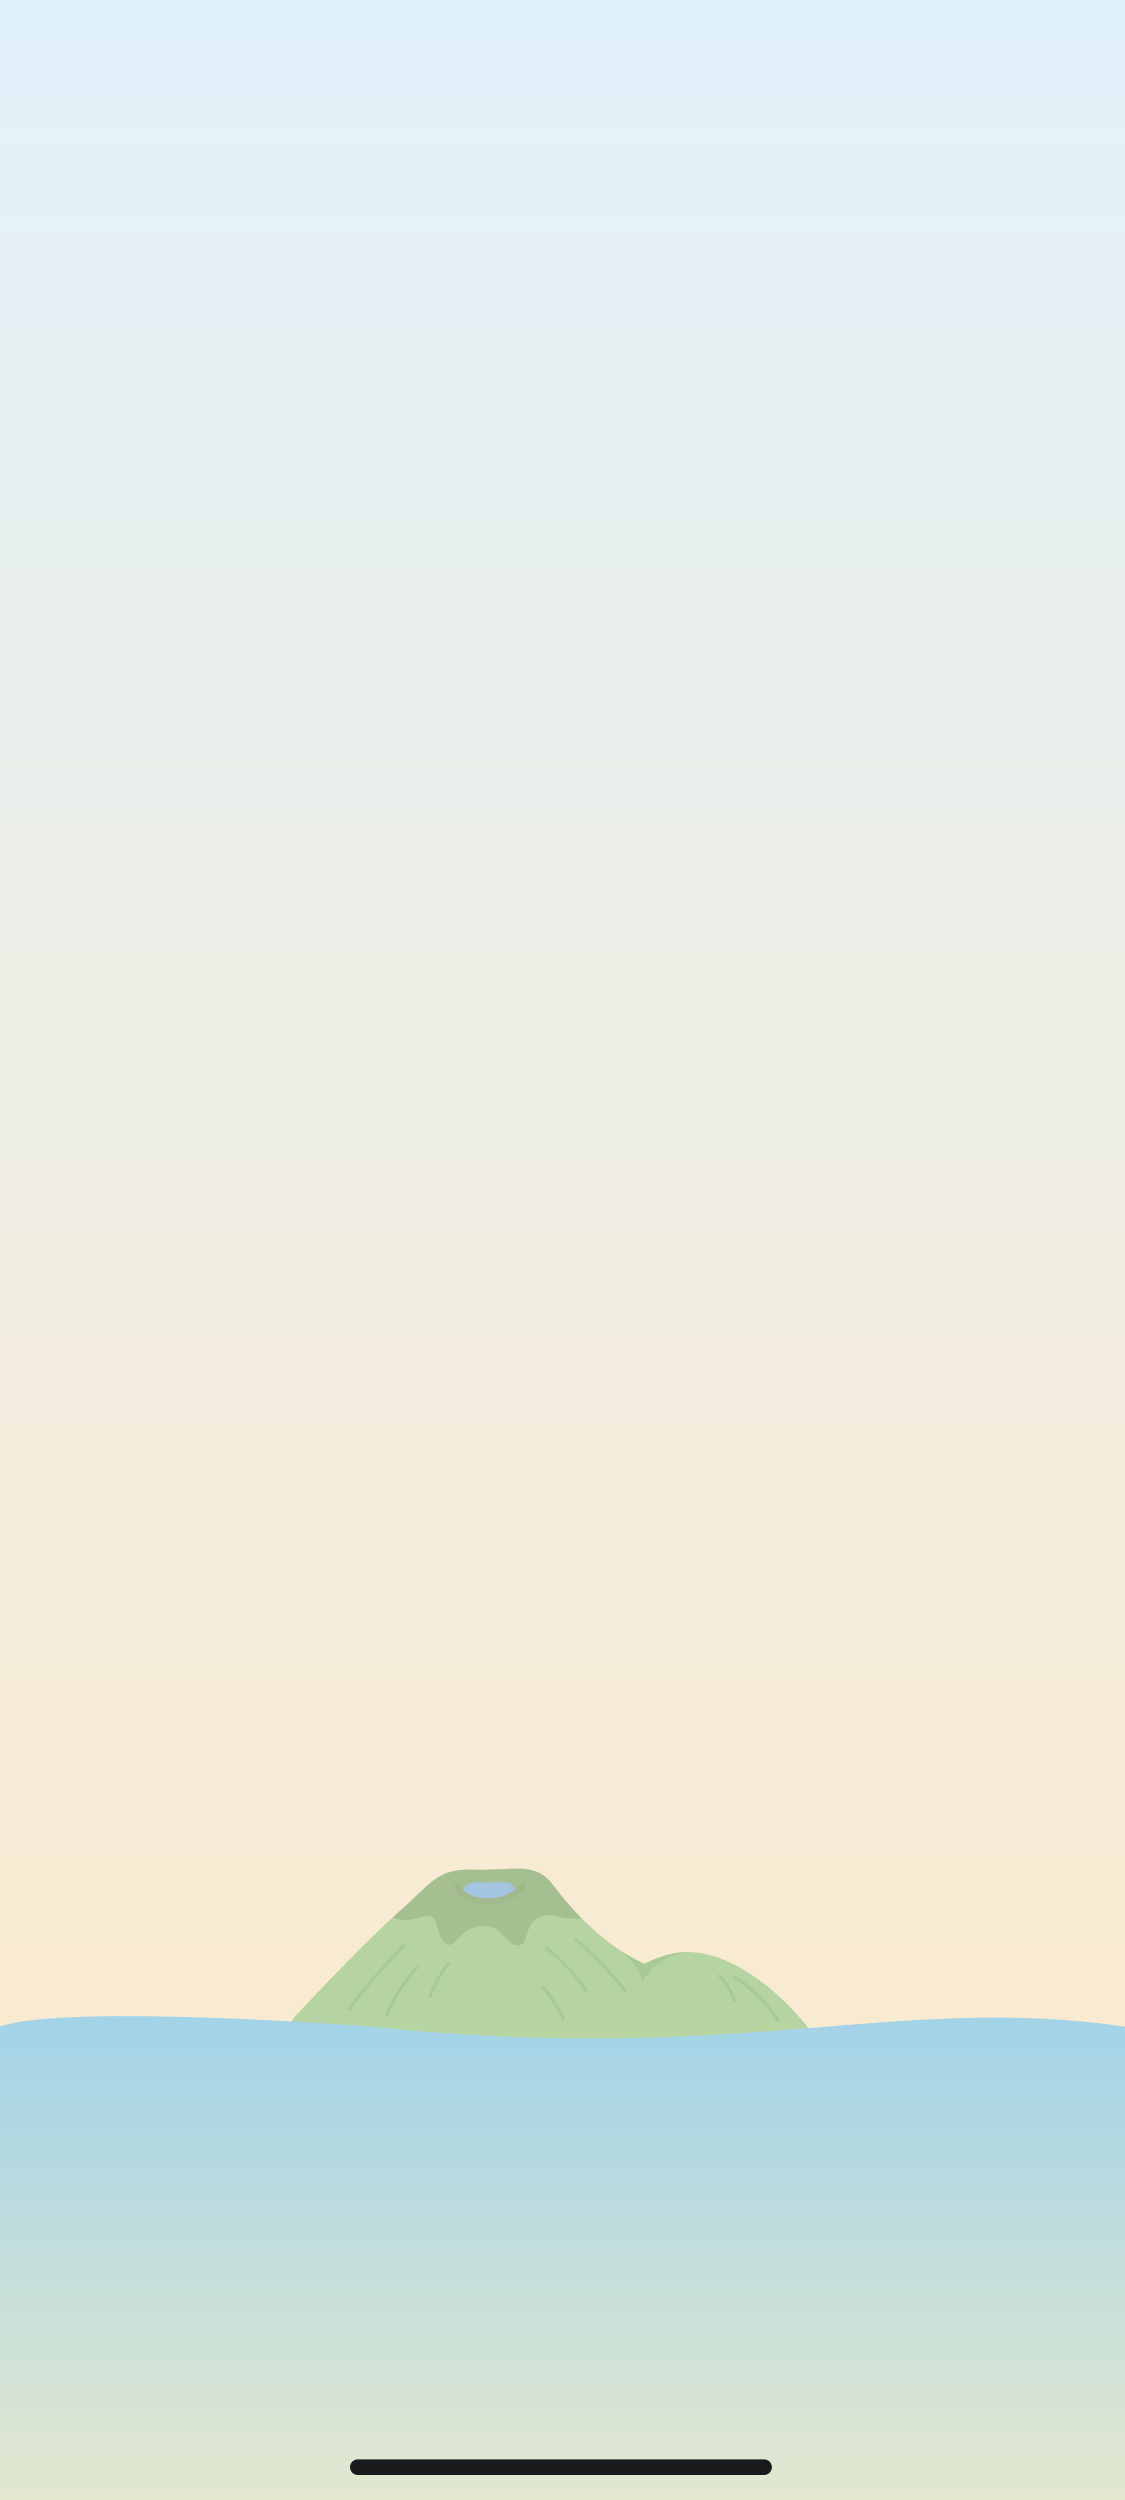
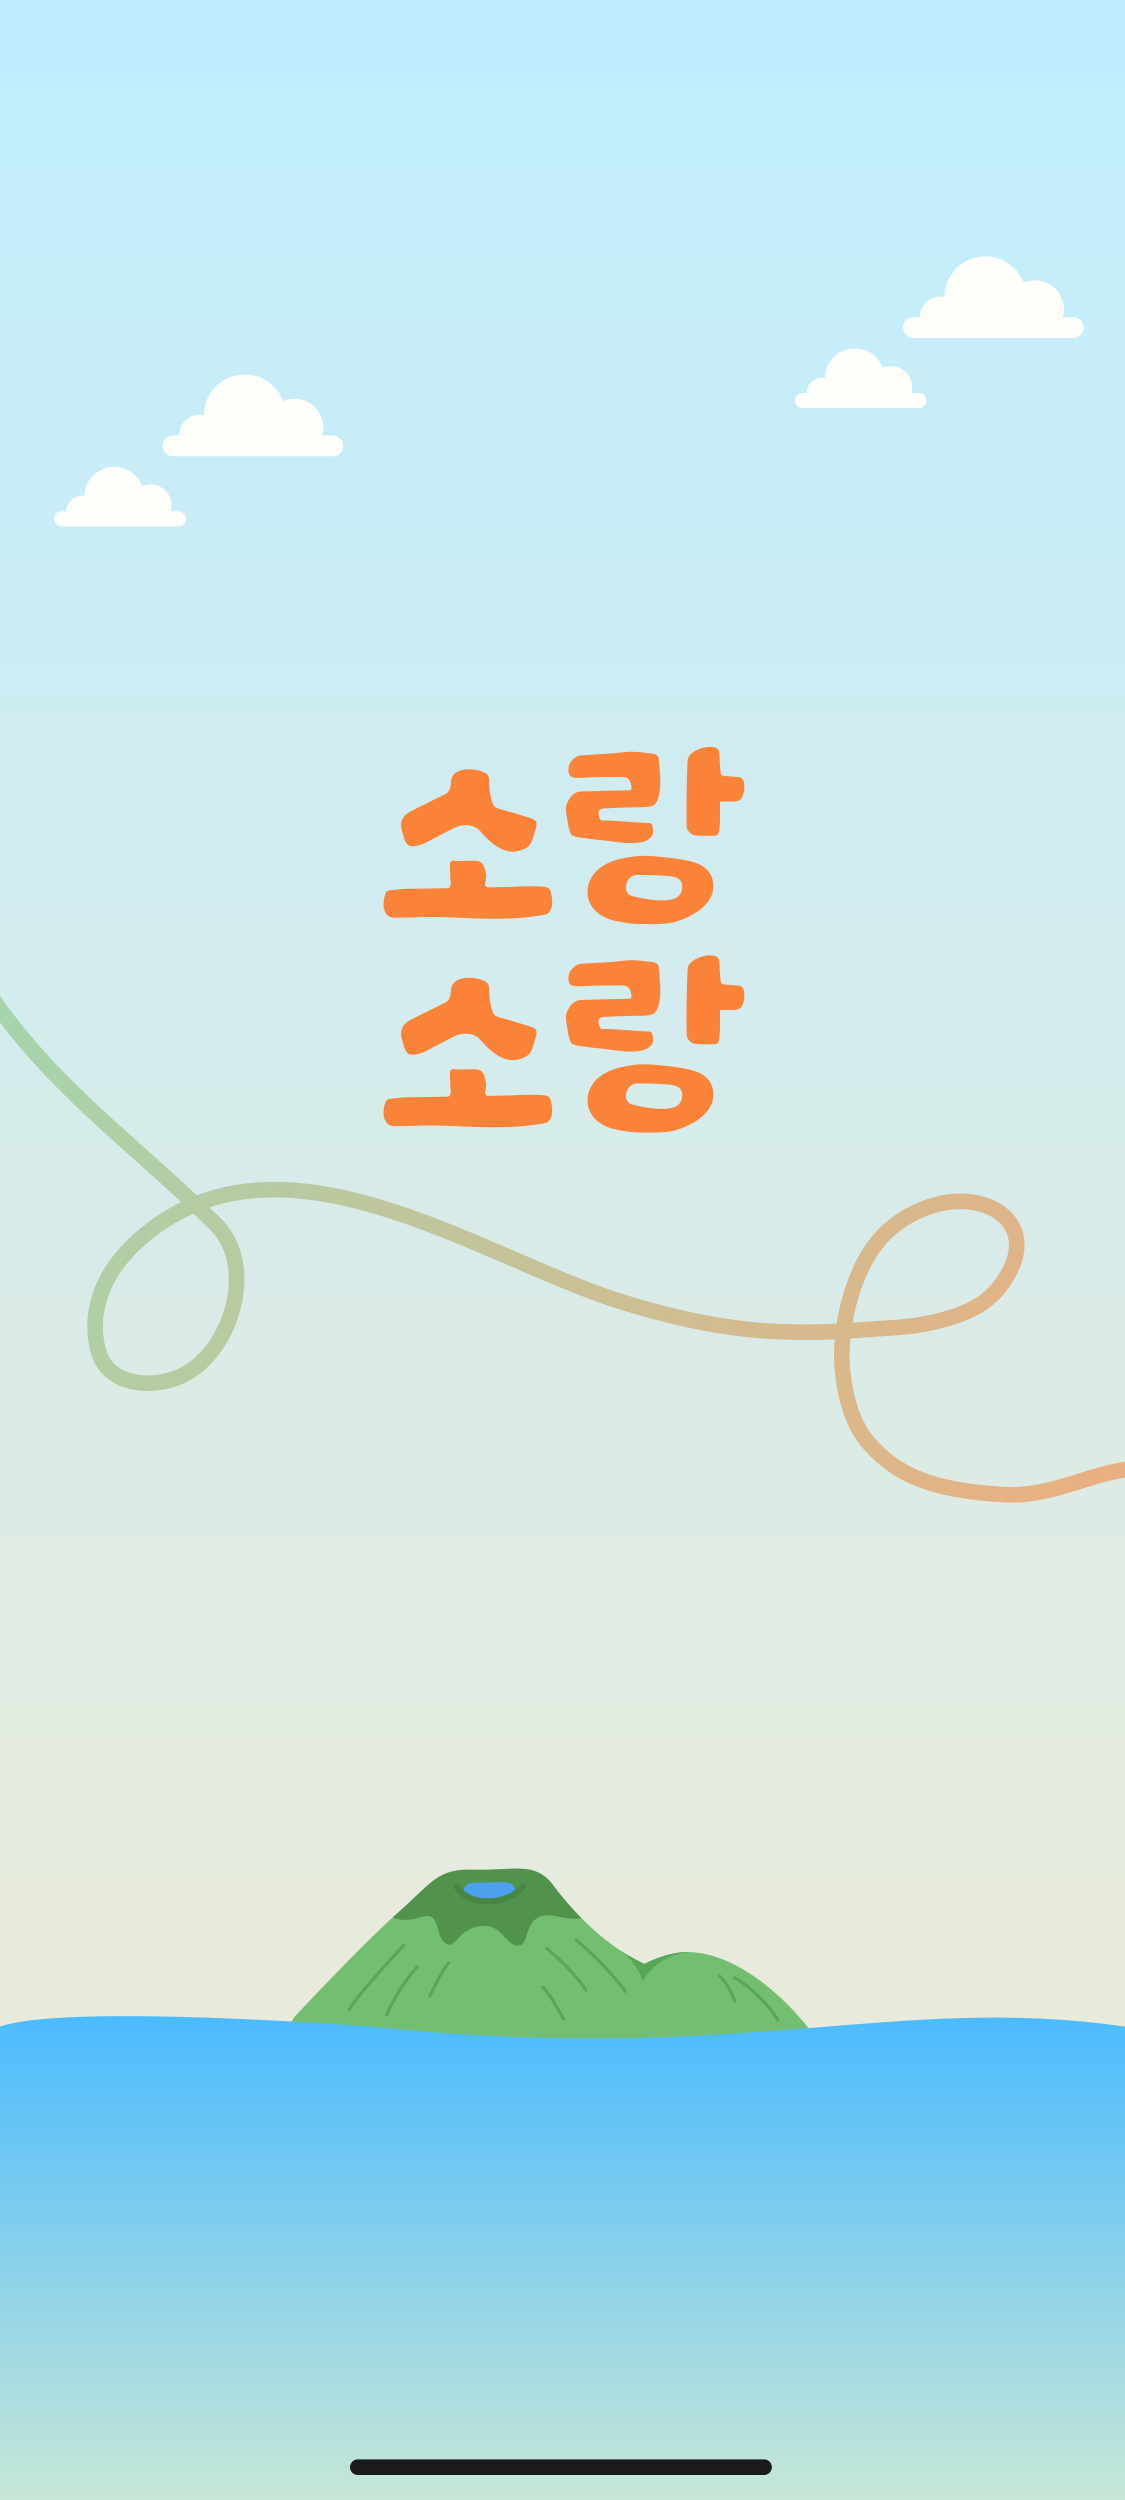
<svg xmlns="http://www.w3.org/2000/svg" width="360" height="800" viewBox="0 0 360 800" fill="none">
-   <g clip-path="url(#clip0_72_3348)">
-     <rect width="360" height="800" fill="url(#paint0_linear_72_3348)" />
-     <g opacity="0.5">
-       <path fill-rule="evenodd" clip-rule="evenodd" d="M95.487 644.07C102.563 636.491 118.853 619.471 127.4 612.02C129.544 610.151 131.324 608.48 132.897 607.004C139.162 601.124 142.146 598.324 151.78 598.324C154.235 598.324 156.52 598.233 158.645 598.148C166.955 597.818 172.837 597.584 176.981 603.255C180.776 608.448 191.78 621.889 206.193 628.445C210.809 626.159 215.517 624.658 219.966 624.658C240.109 624.658 261.676 649.359 266.565 661.71H223.466V661.71H125.222C110.918 659.811 84.945 653.625 95.487 644.07Z" fill="#74BE71" />
-       <mask id="mask0_72_3348" style="mask-type:alpha" maskUnits="userSpaceOnUse" x="93" y="598" width="174" height="64">
-         <path fill-rule="evenodd" clip-rule="evenodd" d="M95.487 644.07C102.563 636.491 118.853 619.471 127.4 612.02C129.544 610.151 131.324 608.48 132.897 607.004C139.162 601.124 142.146 598.324 151.78 598.324C154.235 598.324 156.52 598.233 158.645 598.148C166.955 597.818 172.837 597.584 176.981 603.255C180.776 608.448 191.78 621.889 206.193 628.445C210.809 626.159 215.517 624.658 219.966 624.658C240.109 624.658 261.676 649.359 266.565 661.71H223.466V661.71H125.222C110.918 659.811 84.945 653.625 95.487 644.07Z" fill="#74BE71" />
-       </mask>
-       <g mask="url(#mask0_72_3348)">
-         <path d="M198.347 624.102C197.964 623.735 198.125 623.754 198.613 624.107L222.131 624.635C212.59 624.635 206.812 631.19 205.739 634.223C204.146 628.925 200.02 625.127 198.613 624.107L198.347 624.102Z" fill="#56A75A" />
-       </g>
-       <path d="M118.421 648.5C118.421 648.5 21.569 640.992 0 648.5V823H360V648.5C286.065 637.911 237.604 660.924 118.421 648.5Z" fill="url(#paint1_linear_72_3348)" />
-       <mask id="mask1_72_3348" style="mask-type:alpha" maskUnits="userSpaceOnUse" x="93" y="597" width="131" height="65">
-         <path d="M127.4 612.02C118.853 619.471 102.563 636.491 95.487 644.07C84.945 653.625 110.918 659.811 125.222 661.71H223.466V632.126C200.947 633.009 182.584 610.839 176.981 603.255C170.996 595.154 163.808 598.909 151.78 598.324C139.741 597.738 138.083 602.707 127.4 612.02Z" fill="#74BE71" />
-       </mask>
-       <g mask="url(#mask1_72_3348)">
-         <path d="M134.845 613.466C126.885 616.035 123.085 612.53 123.417 610.506L140.341 594.18L173.91 598.619L193.103 610.506C192.539 612.597 187.449 615.366 178.261 613.25C167.865 610.856 169.409 621.089 166.891 622.253C162.553 624.258 161.165 616.28 155.242 616.28C147.079 616.28 146.014 623.246 143.315 622.239C138.61 620.483 141.673 611.262 134.845 613.466Z" fill="#51934C" />
-         <path d="M156.533 608.306C153.155 608.343 150.853 607.561 149.329 606.511C147.123 604.99 148.968 602.464 151.647 602.434L161.391 602.326C164.542 602.29 166.251 605.322 163.448 606.76C161.735 607.639 159.467 608.273 156.533 608.306Z" fill="#4DA0EE" />
-         <path d="M146.213 603.688C146.865 605.277 149.745 608.454 156.05 608.454C162.355 608.454 166.172 605.277 167.292 603.688" stroke="#488643" stroke-width="2" stroke-linecap="round" />
-         <path d="M129.187 622.537C124.761 627.174 115.086 637.744 111.798 642.93" stroke="#56A75A" stroke-linecap="round" />
-         <path d="M133.53 629.371C130.111 632.868 125.221 640.832 123.726 644.851" stroke="#56A75A" stroke-linecap="round" />
-         <path d="M174.908 623.473C178.852 626.55 185.385 633.126 187.465 636.876" stroke="#56A75A" stroke-linecap="round" />
-         <path d="M173.668 635.85C176.081 638.256 178.131 642.192 180.368 646.067" stroke="#56A75A" stroke-linecap="round" />
-         <path d="M143.604 628.144C141.344 630.695 139.542 634.751 137.55 638.758" stroke="#56A75A" stroke-linecap="round" />
-         <path d="M184.315 620.749C188.832 624.437 197.841 633.539 200.009 637.239" stroke="#56A75A" stroke-linecap="round" />
-       </g>
-       <path d="M235.075 632.951C239.757 635.044 246.876 642.692 248.955 646.442" stroke="#56A75A" stroke-linecap="round" />
-       <path d="M230.189 632.298C232.129 633.832 234.548 638.252 235.075 640.252" stroke="#56A75A" stroke-linecap="round" />
+   <g clip-path="url(#clip0_115_4364)">
+     <rect width="360" height="800" fill="url(#paint0_linear_115_4364)" />
+     <path fill-rule="evenodd" clip-rule="evenodd" d="M95.487 644.07C102.563 636.491 118.853 619.471 127.399 612.02C129.543 610.151 131.323 608.48 132.897 607.004C139.162 601.124 142.145 598.324 151.779 598.324C154.234 598.324 156.519 598.233 158.645 598.148C166.955 597.818 172.836 597.584 176.981 603.255C180.776 608.448 191.78 621.889 206.192 628.445C210.809 626.159 215.517 624.658 219.966 624.658C240.109 624.658 261.676 649.359 266.565 661.71H223.466V661.71H125.222C110.918 659.811 84.945 653.625 95.487 644.07Z" fill="#74BE71" />
+     <path d="M118.421 648.5C118.421 648.5 21.569 640.992 0 648.5V823H360V648.5C286.065 637.911 237.604 660.924 118.421 648.5Z" fill="url(#paint1_linear_115_4364)" />
+     <mask id="mask0_115_4364" style="mask-type:alpha" maskUnits="userSpaceOnUse" x="93" y="598" width="174" height="64">
+       <path fill-rule="evenodd" clip-rule="evenodd" d="M95.487 644.07C102.563 636.491 118.853 619.471 127.399 612.02C129.543 610.151 131.323 608.48 132.897 607.004C139.162 601.124 142.145 598.324 151.779 598.324C154.234 598.324 156.519 598.233 158.645 598.148C166.955 597.818 172.836 597.584 176.981 603.255C180.776 608.448 191.78 621.889 206.192 628.445C210.809 626.159 215.517 624.658 219.966 624.658C240.109 624.658 261.676 649.359 266.565 661.71H223.466V661.71H125.222C110.918 659.811 84.945 653.625 95.487 644.07Z" fill="#74BE71" />
+     </mask>
+     <g mask="url(#mask0_115_4364)">
+       <path d="M198.347 624.102C197.964 623.735 198.125 623.755 198.612 624.108L222.131 624.635C212.589 624.635 206.811 631.19 205.739 634.223C204.145 628.925 200.019 625.127 198.612 624.108L198.347 624.102Z" fill="#56A75A" />
    </g>
+     <mask id="mask1_115_4364" style="mask-type:alpha" maskUnits="userSpaceOnUse" x="93" y="597" width="131" height="65">
+       <path d="M127.399 612.02C118.853 619.471 102.563 636.491 95.487 644.07C84.945 653.625 110.918 659.811 125.222 661.71H223.466V632.126C200.947 633.009 182.584 610.839 176.981 603.255C170.995 595.154 163.808 598.909 151.779 598.324C139.74 597.738 138.083 602.707 127.399 612.02Z" fill="#74BE71" />
+     </mask>
+     <g mask="url(#mask1_115_4364)">
+       <path d="M134.844 613.466C126.885 616.035 123.085 612.53 123.416 610.506L140.34 594.179L173.909 598.619L193.102 610.506C192.538 612.596 187.448 615.366 178.26 613.25C167.865 610.856 169.408 621.089 166.89 622.253C162.553 624.257 161.165 616.28 155.242 616.28C147.079 616.28 146.013 623.246 143.314 622.239C138.61 620.483 141.672 611.262 134.844 613.466Z" fill="#51934C" />
+       <path d="M156.533 608.306C153.155 608.343 150.853 607.561 149.329 606.51C147.123 604.99 148.968 602.464 151.647 602.434L161.391 602.325C164.542 602.29 166.251 605.321 163.447 606.76C161.735 607.638 159.466 608.273 156.533 608.306Z" fill="#4DA0EE" />
+       <path d="M146.213 603.688C146.865 605.276 149.744 608.453 156.05 608.453C162.355 608.453 166.171 605.276 167.292 603.688" stroke="#488643" stroke-width="2" stroke-linecap="round" />
+       <path d="M129.186 622.537C124.76 627.174 115.085 637.744 111.797 642.93" stroke="#56A75A" stroke-linecap="round" />
+       <path d="M133.529 629.371C130.11 632.868 125.22 640.832 123.726 644.851" stroke="#56A75A" stroke-linecap="round" />
+       <path d="M174.908 623.473C178.852 626.55 185.384 633.126 187.464 636.876" stroke="#56A75A" stroke-linecap="round" />
+       <path d="M173.667 635.85C176.08 638.256 178.131 642.192 180.367 646.067" stroke="#56A75A" stroke-linecap="round" />
+       <path d="M143.603 628.144C141.344 630.695 139.542 634.751 137.55 638.758" stroke="#56A75A" stroke-linecap="round" />
+       <path d="M184.314 620.749C188.832 624.437 197.841 633.539 200.009 637.239" stroke="#56A75A" stroke-linecap="round" />
+     </g>
+     <path d="M235.074 632.951C239.756 635.044 246.875 642.692 248.955 646.442" stroke="#56A75A" stroke-linecap="round" />
+     <path d="M230.188 632.298C232.128 633.832 234.547 638.252 235.074 640.252" stroke="#56A75A" stroke-linecap="round" />
    <rect x="112" y="787" width="135" height="5" rx="2.5" fill="#1A1A1C" />
+     <path fill-rule="evenodd" clip-rule="evenodd" d="M300.924 108.155H315.316H331.235H343.449C345.282 108.155 346.768 106.669 346.768 104.836C346.768 103.003 345.282 101.517 343.449 101.517H340.084C340.322 100.7 340.449 99.835 340.449 98.941C340.449 93.853 336.324 89.728 331.235 89.728C329.931 89.728 328.69 89.999 327.565 90.488C325.706 85.529 320.923 82 315.316 82C308.116 82 302.275 87.818 302.238 95.01C301.814 94.924 301.374 94.879 300.924 94.879C297.258 94.879 294.286 97.851 294.286 101.517H292.311C290.478 101.517 288.992 103.003 288.992 104.836C288.992 106.669 290.478 108.155 292.311 108.155H300.924Z" fill="#FEFFFB" />
+     <path fill-rule="evenodd" clip-rule="evenodd" d="M63.927 146.013H78.319H94.238H106.452C108.285 146.013 109.771 144.527 109.771 142.694C109.771 140.861 108.285 139.375 106.452 139.375H103.087C103.324 138.558 103.452 137.694 103.452 136.799C103.452 131.711 99.327 127.586 94.238 127.586C92.934 127.586 91.693 127.857 90.568 128.346C88.709 123.387 83.926 119.858 78.319 119.858C71.119 119.858 65.278 125.676 65.241 132.868C64.817 132.782 64.377 132.738 63.927 132.738C60.261 132.738 57.289 135.709 57.289 139.375H55.314C53.481 139.375 51.995 140.861 51.995 142.694C51.995 144.527 53.481 146.013 55.314 146.013H63.927Z" fill="#FEFFFB" />
+     <path fill-rule="evenodd" clip-rule="evenodd" d="M273.588 130.611C273.576 130.612 273.564 130.612 273.552 130.612C273.54 130.612 273.528 130.612 273.516 130.611H263.082C263.072 130.612 263.062 130.612 263.052 130.612C263.042 130.612 263.033 130.612 263.023 130.611H256.769C255.432 130.611 254.348 129.527 254.348 128.19C254.348 126.853 255.432 125.769 256.769 125.769H258.21C258.21 123.094 260.378 120.926 263.052 120.926C263.381 120.926 263.701 120.959 264.011 121.021C264.038 115.775 268.299 111.53 273.552 111.53C277.643 111.53 281.132 114.105 282.488 117.722C283.309 117.366 284.214 117.168 285.166 117.168C288.878 117.168 291.888 120.177 291.888 123.89C291.888 124.542 291.795 125.173 291.621 125.769H294.076C295.413 125.769 296.497 126.853 296.497 128.19C296.497 129.527 295.413 130.611 294.076 130.611H285.178C285.174 130.611 285.17 130.611 285.166 130.611C285.162 130.611 285.157 130.611 285.153 130.611H273.588Z" fill="#FEFFFB" />
+     <path fill-rule="evenodd" clip-rule="evenodd" d="M36.592 168.47C36.58 168.47 36.568 168.47 36.556 168.47C36.544 168.47 36.532 168.47 36.52 168.47H26.086C26.076 168.47 26.066 168.47 26.056 168.47C26.046 168.47 26.037 168.47 26.026 168.47H19.773C18.436 168.47 17.352 167.386 17.352 166.048C17.352 164.711 18.436 163.627 19.773 163.627H21.214C21.214 160.953 23.382 158.785 26.056 158.785C26.385 158.785 26.705 158.817 27.015 158.879C27.042 153.633 31.303 149.388 36.556 149.388C40.647 149.388 44.136 151.963 45.492 155.58C46.313 155.224 47.218 155.026 48.17 155.026C51.882 155.026 54.892 158.035 54.892 161.748C54.892 162.4 54.799 163.031 54.625 163.627H57.08C58.417 163.627 59.501 164.711 59.501 166.048C59.501 167.386 58.417 168.47 57.08 168.47H48.182C48.178 168.47 48.174 168.47 48.17 168.47C48.166 168.47 48.161 168.47 48.157 168.47H36.592Z" fill="#FEFFFB" />
+     <path d="M-9.65 308.372C12.047 345.022 39.925 363.027 68.93 391.681C82.496 405.083 74.042 432.809 58.094 440.279C48.898 444.586 34.368 443.619 31.409 432.092C27.889 418.379 34.194 406.014 44.12 397.075C89.097 356.571 152.988 402.145 198.616 416.493C214.081 421.355 230.161 425.017 246.384 425.98C255.985 426.55 265.727 426.347 275.315 425.597C283.207 424.979 291.248 424.894 298.974 423.043C307.226 421.066 315.028 418.355 320.303 411.235C334.493 392.084 316.275 380.069 297.965 385.941C289.349 388.705 282.085 394.278 277.508 402.188C271.841 411.98 268.701 426.123 269.502 437.345C270.06 445.157 272.237 454.742 277.31 460.97C288.531 474.745 303.938 477.091 320.884 478.259C343.647 479.827 359.304 461.737 382.768 474.389" stroke="url(#paint2_linear_115_4364)" stroke-opacity="0.5" stroke-width="5" stroke-linecap="round" />
+     <path d="M230.4 323.174V329.114C230.4 329.774 230.28 330.974 230.16 332.654C230.04 333.614 229.44 334.154 228.48 334.154C226.32 334.214 224.52 334.214 222.96 334.094C222.06 334.094 221.28 333.734 220.68 333.134C220.08 332.534 219.72 331.814 219.72 330.974C219.66 328.034 219.66 324.314 219.72 319.814C219.72 319.154 219.78 317.594 219.84 315.194C219.9 312.794 219.96 311.114 220.02 310.214C220.02 307.646 223.767 306.096 226.02 305.774C226.44 305.714 226.86 305.714 227.34 305.714C228.06 305.774 228.6 305.834 228.96 305.954C229.8 306.314 230.22 306.914 230.22 307.814C230.22 309.494 230.34 311.654 230.64 314.174C230.7 314.654 231.06 314.954 231.78 315.014C234.66 315.254 236.28 315.374 236.64 315.434C237.48 315.674 238.02 316.334 238.14 317.534C238.32 319.334 238.02 320.954 237.18 322.334C236.94 322.754 236.22 323.054 235.14 323.174H230.4ZM193.095 325.425C192.228 325.474 191.461 326.094 191.526 326.96C191.551 327.287 191.608 327.626 191.7 327.974C191.94 328.934 192.3 329.354 192.9 329.294C193.98 329.234 196.62 329.354 200.82 329.654C204.141 329.939 206.449 330.073 207.745 330.087C208.22 330.093 208.653 330.403 208.759 330.867C209.016 331.987 209.079 332.751 208.98 333.194C207.968 338.258 197.188 336.097 194.34 335.774C189.84 335.294 187.08 334.994 186.12 334.814C184.44 334.574 183.36 334.274 183 333.974C181.938 333.089 181.388 327.959 181.14 326.474C180.9 325.094 181.32 323.654 182.28 322.214C183.24 320.774 184.44 320.054 185.94 319.994C187.38 319.934 190.2 319.874 194.28 319.754C198.36 319.694 200.82 319.634 201.78 319.574C202.15 319.098 202.08 319.087 202.08 318.554C201.96 317.954 201.84 317.474 201.78 317.174C201.66 316.874 201.48 316.574 201.24 316.214C201 315.854 200.64 315.614 200.16 315.494C199.68 315.374 199.08 315.314 198.3 315.314C193.02 315.314 188.76 315.434 185.58 315.614C184.08 315.734 183.06 315.554 182.46 314.954C181.86 314.354 181.74 313.334 182.04 311.894C182.275 310.488 184.147 308.662 185.46 308.474C186.78 308.354 188.58 308.234 190.98 308.114C193.38 307.994 194.94 307.874 195.78 307.814C196.14 307.814 197.04 307.694 198.54 307.514C200.04 307.394 201.18 307.274 202.02 307.274C203.88 307.274 206.16 307.514 208.86 307.874C209.7 308.054 210.3 308.354 210.54 308.774C210.78 309.254 210.9 309.974 210.96 310.934C210.96 311.414 211.02 312.314 211.14 313.634C211.26 315.014 211.32 315.974 211.32 316.454C211.32 316.934 211.26 317.654 211.26 318.614C211.2 319.574 211.08 320.414 210.9 321.194C210.48 323.054 209.76 324.194 208.8 324.554C207.78 324.974 205.98 325.154 203.46 325.034C202.62 325.034 200.64 325.094 197.58 325.214C195.66 325.289 194.164 325.365 193.095 325.425Z" fill="#FA8339" />
+     <path d="M230.4 256.46V262.4C230.4 263.06 230.28 264.26 230.16 265.94C230.04 266.9 229.44 267.44 228.48 267.44C226.32 267.5 224.52 267.5 222.96 267.38C222.06 267.38 221.28 267.02 220.68 266.42C220.08 265.82 219.72 265.1 219.72 264.26C219.66 261.32 219.66 257.6 219.72 253.1C219.72 252.44 219.78 250.88 219.84 248.48C219.9 246.08 219.96 244.4 220.02 243.5C220.02 240.932 223.767 239.382 226.02 239.06C226.44 239 226.86 239 227.34 239C228.06 239.06 228.6 239.12 228.96 239.24C229.8 239.6 230.22 240.2 230.22 241.1C230.22 242.78 230.34 244.94 230.64 247.46C230.7 247.94 231.06 248.24 231.78 248.3C234.66 248.54 236.28 248.66 236.64 248.72C237.48 248.96 238.02 249.62 238.14 250.82C238.32 252.62 238.02 254.24 237.18 255.62C236.94 256.04 236.22 256.34 235.14 256.46H230.4ZM193.095 258.711C192.228 258.76 191.461 259.38 191.526 260.246C191.551 260.573 191.608 260.912 191.7 261.26C191.94 262.22 192.3 262.64 192.9 262.58C193.98 262.52 196.62 262.64 200.82 262.94C204.141 263.225 206.449 263.359 207.745 263.373C208.22 263.379 208.653 263.689 208.759 264.153C209.016 265.273 209.079 266.038 208.98 266.48C207.968 271.544 197.188 269.384 194.34 269.06C189.84 268.58 187.08 268.28 186.12 268.1C184.44 267.86 183.36 267.56 183 267.26C181.938 266.375 181.388 261.245 181.14 259.76C180.9 258.38 181.32 256.94 182.28 255.5C183.24 254.06 184.44 253.34 185.94 253.28C187.38 253.22 190.2 253.16 194.28 253.04C198.36 252.98 200.82 252.92 201.78 252.86C202.15 252.385 202.08 252.374 202.08 251.84C201.96 251.24 201.84 250.76 201.78 250.46C201.66 250.16 201.48 249.86 201.24 249.5C201 249.14 200.64 248.9 200.16 248.78C199.68 248.66 199.08 248.6 198.3 248.6C193.02 248.6 188.76 248.72 185.58 248.9C184.08 249.02 183.06 248.84 182.46 248.24C181.86 247.64 181.74 246.62 182.04 245.18C182.275 243.774 184.147 241.948 185.46 241.76C186.78 241.64 188.58 241.52 190.98 241.4C193.38 241.28 194.94 241.16 195.78 241.1C196.14 241.1 197.04 240.98 198.54 240.8C200.04 240.68 201.18 240.56 202.02 240.56C203.88 240.56 206.16 240.8 208.86 241.16C209.7 241.34 210.3 241.64 210.54 242.06C210.78 242.54 210.9 243.26 210.96 244.22C210.96 244.7 211.02 245.6 211.14 246.92C211.26 248.3 211.32 249.26 211.32 249.74C211.32 250.22 211.26 250.94 211.26 251.9C211.2 252.86 211.08 253.7 210.9 254.48C210.48 256.34 209.76 257.48 208.8 257.84C207.78 258.26 205.98 258.44 203.46 258.32C202.62 258.32 200.64 258.38 197.58 258.5C195.66 258.575 194.164 258.651 193.095 258.711Z" fill="#FA8339" />
+     <path fill-rule="evenodd" clip-rule="evenodd" d="M205.91 340.574C208.19 340.574 210.95 340.814 214.07 341.174C217.19 341.534 219.83 342.014 221.99 342.614C225.831 343.747 228.29 346.325 228.29 350.354C228.29 355.783 222.534 359.382 217.97 361.094C214.571 362.51 210.185 362.465 206.365 362.426C205.757 362.42 205.163 362.414 204.59 362.414C202.03 362.414 199.403 361.928 196.91 361.394C194.625 360.937 192.094 359.813 190.49 358.094C187.666 355.375 187.213 350.886 189.29 347.474C191.51 343.754 196.13 341.474 203.09 340.754C203.99 340.634 204.95 340.574 205.91 340.574ZM217.25 353.354C217.97 352.574 218.33 351.614 218.33 350.414C218.33 348.734 217.37 347.714 215.57 347.294C213.59 346.934 209.69 346.694 203.87 346.694H203.81C200.261 346.694 198.627 352.86 202.67 353.534C205.65 354.347 214.855 356.147 217.25 353.354Z" fill="#FA8339" />
+     <path fill-rule="evenodd" clip-rule="evenodd" d="M205.91 273.86C208.19 273.86 210.95 274.1 214.07 274.46C217.19 274.82 219.83 275.3 221.99 275.9C225.831 277.033 228.29 279.612 228.29 283.64C228.29 289.069 222.534 292.668 217.97 294.38C214.571 295.796 210.185 295.751 206.365 295.712C205.757 295.706 205.163 295.7 204.59 295.7C202.03 295.7 199.403 295.214 196.91 294.68C194.625 294.223 192.094 293.099 190.49 291.38C187.666 288.661 187.213 284.172 189.29 280.76C191.51 277.04 196.13 274.76 203.09 274.04C203.99 273.92 204.95 273.86 205.91 273.86ZM217.25 286.64C217.97 285.86 218.33 284.9 218.33 283.7C218.33 282.02 217.37 281 215.57 280.58C213.59 280.22 209.69 279.98 203.87 279.98H203.81C200.261 279.98 198.627 286.146 202.67 286.82C205.65 287.633 214.855 289.433 217.25 286.64Z" fill="#FA8339" />
+     <path d="M176.58 353.774C176.7 354.554 176.7 355.274 176.7 355.934C176.7 356.594 176.52 357.194 176.28 357.734C175.8 358.634 175.32 359.174 174.72 359.294C174 359.474 173.16 359.654 172.08 359.774C160.522 361.7 148.105 360.134 136.44 360.134C135.36 360.194 133.74 360.254 131.58 360.314C129.42 360.374 127.8 360.374 126.72 360.374C122.284 360.596 122.241 355.85 123.3 352.754C123.54 352.034 124.02 351.674 124.74 351.614L129.54 351.134C133.837 351.134 138.423 351.038 143.254 350.931C143.895 350.917 144.24 350.036 144.24 349.394V349.394C144.12 348.674 144.06 347.654 144.06 346.334C144 345.014 143.94 344.054 143.94 343.574C143.94 342.671 144.237 342.134 145.2 342.134C147.384 342.352 149.61 342.134 151.8 342.134C153.06 342.194 153.9 342.494 154.38 343.094C154.86 343.694 155.22 344.834 155.52 346.514C155.639 347.347 155.548 348.232 155.247 349.187C155.022 349.904 155.521 350.697 156.273 350.682C161.829 350.573 165.528 350.463 167.28 350.354C169.62 350.294 171.48 350.294 172.8 350.414C176.229 350.414 176.186 351.412 176.58 353.774ZM155.52 314.174C156.085 314.598 156.54 315.441 156.54 316.154C156.48 318.914 156.84 321.374 157.56 323.534C157.86 324.614 158.52 325.214 159.48 325.454C162.24 326.234 165.78 327.254 169.98 328.574C170.7 328.814 171.18 329.114 171.48 329.474C172.218 330.582 170.851 333.67 170.52 334.994C170.16 336.434 169.44 337.394 168.48 337.994C162.727 341.378 157.693 337.294 154 333.074C152.363 330.796 148.864 330.092 145.8 331.454C142.431 333.039 139.22 334.894 135.9 336.554C135.42 336.794 134.76 337.034 133.98 337.214C129.797 338.409 129.671 336.051 128.7 332.894C127.74 329.954 128.64 327.734 131.46 326.294C138.42 322.814 142.02 321.014 142.32 320.894C143.04 320.534 143.58 320.054 143.82 319.454C144.06 318.854 144.24 318.134 144.3 317.174C144.3 311.943 151.957 312.214 155.52 314.174Z" fill="#FA8339" />
+     <path d="M176.58 287.06C176.7 287.84 176.7 288.56 176.7 289.22C176.7 289.88 176.52 290.48 176.28 291.02C175.8 291.92 175.32 292.46 174.72 292.58C174 292.76 173.16 292.94 172.08 293.06C160.522 294.986 148.105 293.42 136.44 293.42C135.36 293.48 133.74 293.54 131.58 293.6C129.42 293.66 127.8 293.66 126.72 293.66C122.284 293.882 122.241 289.136 123.3 286.04C123.54 285.32 124.02 284.96 124.74 284.9L129.54 284.42C133.837 284.42 138.423 284.324 143.254 284.218C143.895 284.203 144.24 283.322 144.24 282.68V282.68C144.12 281.96 144.06 280.94 144.06 279.62C144 278.3 143.94 277.34 143.94 276.86C143.94 275.957 144.237 275.42 145.2 275.42C147.384 275.638 149.61 275.42 151.8 275.42C153.06 275.48 153.9 275.78 154.38 276.38C154.86 276.98 155.22 278.12 155.52 279.8C155.639 280.633 155.548 281.518 155.247 282.474C155.022 283.19 155.521 283.983 156.273 283.968C161.829 283.859 165.528 283.749 167.28 283.64C169.62 283.58 171.48 283.58 172.8 283.7C176.229 283.7 176.186 284.698 176.58 287.06ZM155.52 247.46C156.085 247.884 156.54 248.727 156.54 249.44C156.48 252.2 156.84 254.66 157.56 256.82C157.86 257.9 158.52 258.5 159.48 258.74C162.24 259.52 165.78 260.54 169.98 261.86C170.7 262.1 171.18 262.4 171.48 262.76C172.218 263.868 170.851 266.956 170.52 268.28C170.16 269.72 169.44 270.68 168.48 271.28C162.727 274.664 157.693 270.58 154 266.36C152.363 264.083 148.864 263.378 145.8 264.74C142.431 266.325 139.22 268.18 135.9 269.84C135.42 270.08 134.76 270.32 133.98 270.5C129.797 271.695 129.671 269.338 128.7 266.18C127.74 263.24 128.64 261.02 131.46 259.58C138.42 256.1 142.02 254.3 142.32 254.18C143.04 253.82 143.58 253.34 143.82 252.74C144.06 252.14 144.24 251.42 144.3 250.46C144.3 245.229 151.957 245.5 155.52 247.46Z" fill="#FA8339" />
  </g>
  <defs>
-     <linearGradient id="paint0_linear_72_3348" x1="180" y1="-54.65" x2="180" y2="800" gradientUnits="userSpaceOnUse">
-       <stop stop-color="#E0F3FF" />
+     <linearGradient id="paint0_linear_115_4364" x1="180" y1="0" x2="180" y2="1000" gradientUnits="userSpaceOnUse">
+       <stop stop-color="#BFEDFF" />
      <stop offset="1" stop-color="#FFE9C7" />
    </linearGradient>
-     <linearGradient id="paint1_linear_72_3348" x1="180" y1="643" x2="180" y2="870.292" gradientUnits="userSpaceOnUse">
+     <linearGradient id="paint1_linear_115_4364" x1="180" y1="643" x2="180" y2="870.292" gradientUnits="userSpaceOnUse">
      <stop stop-color="#49BAFF" />
      <stop offset="1" stop-color="#FFFBC5" />
    </linearGradient>
-     <clipPath id="clip0_72_3348">
+     <linearGradient id="paint2_linear_115_4364" x1="-23.309" y1="365.693" x2="385.457" y2="463.101" gradientUnits="userSpaceOnUse">
+       <stop stop-color="#74BE71" />
+       <stop offset="1" stop-color="#FF7018" />
+     </linearGradient>
+     <clipPath id="clip0_115_4364">
      <rect width="360" height="800" fill="white" />
    </clipPath>
  </defs>
</svg>
